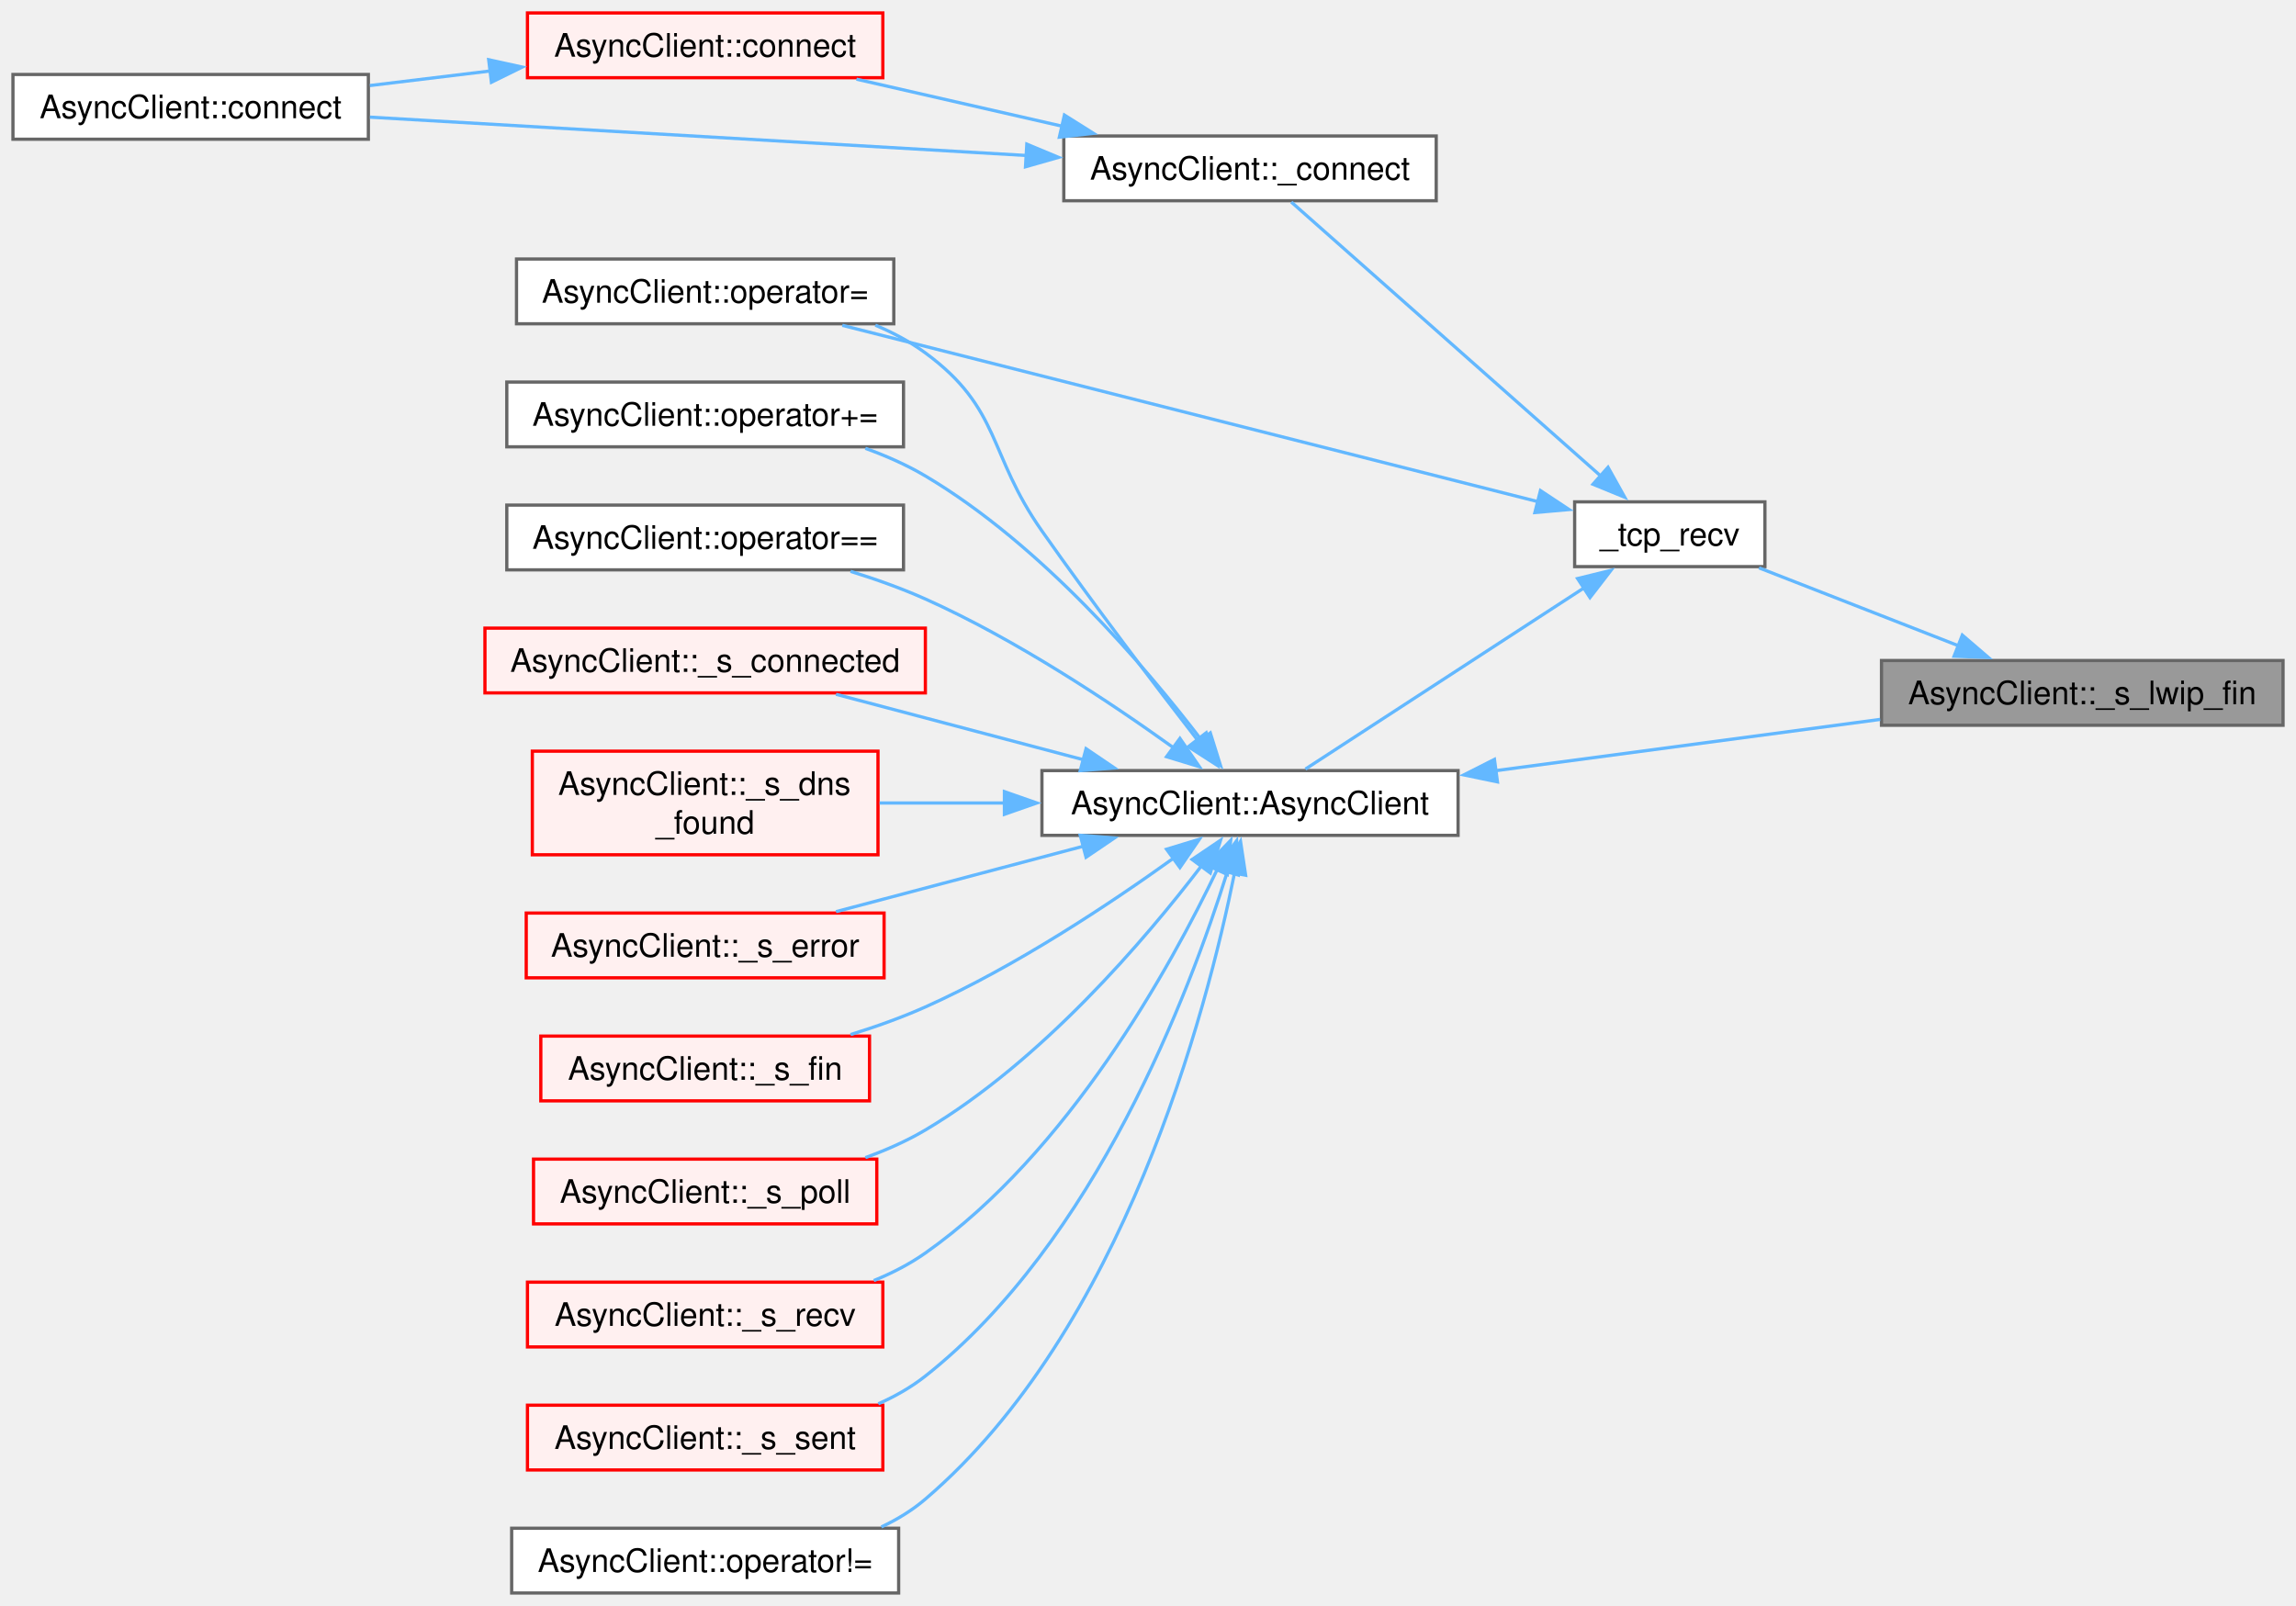
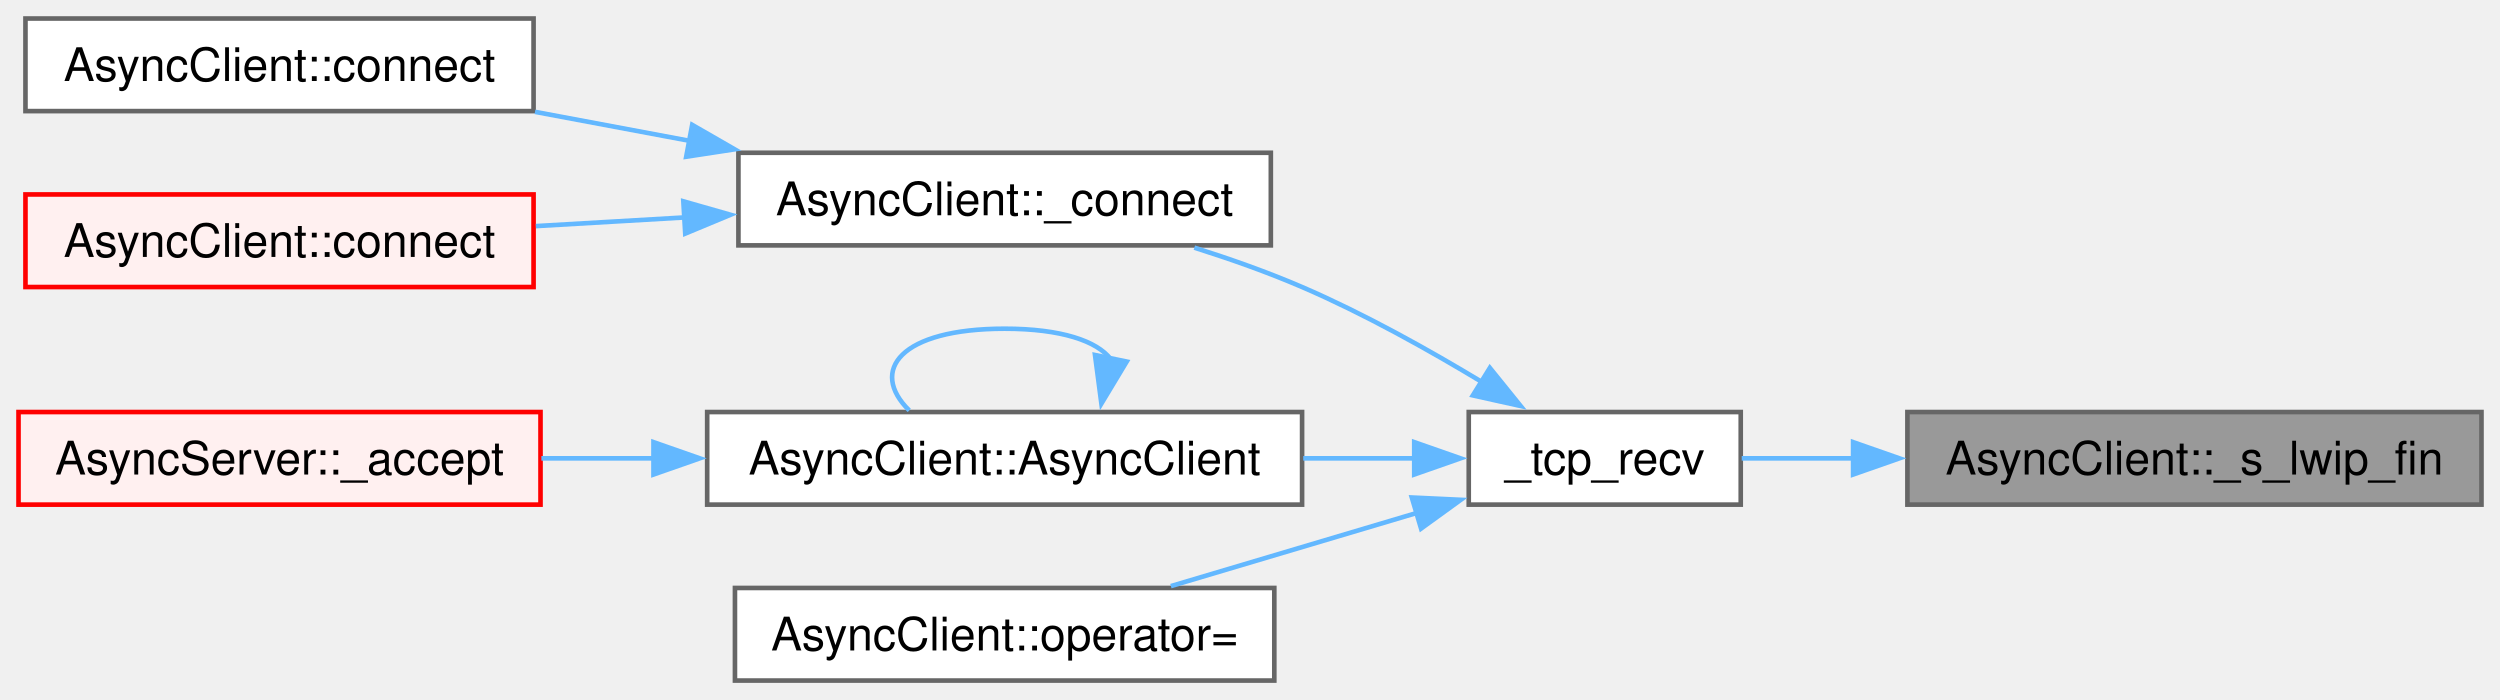
- <svg xmlns="http://www.w3.org/2000/svg" xmlns:xlink="http://www.w3.org/1999/xlink" width="709pt" height="496pt" viewBox="0.00 0.00 709.00 496.00">
-   <g id="graph0" class="graph" transform="scale(1 1) rotate(0) translate(4 492)">
+ <svg xmlns="http://www.w3.org/2000/svg" xmlns:xlink="http://www.w3.org/1999/xlink" width="540pt" height="151pt" viewBox="0.00 0.00 540.00 151.00">
+   <g id="graph0" class="graph" transform="scale(1 1) rotate(0) translate(4 147)">
    <g id="Node000001" class="node">
      <g id="a_Node000001">
        <a xlink:title=" ">
-           <polygon fill="#999999" stroke="#666666" points="701,-288 577,-288 577,-268 701,-268 701,-288" />
-           <text xml:space="preserve" text-anchor="middle" x="639" y="-274.5" font-family="Helvetica,sans-Serif" font-size="10.00">AsyncClient::_s_lwip_fin</text>
+           <polygon fill="#999999" stroke="#666666" points="532,-58 408,-58 408,-38 532,-38 532,-58" />
+           <text xml:space="preserve" text-anchor="middle" x="470" y="-44.5" font-family="Helvetica,sans-Serif" font-size="10.00">AsyncClient::_s_lwip_fin</text>
        </a>
      </g>
    </g>
    <g id="Node000002" class="node">
      <g id="a_Node000002">
        <a xlink:href="_async_t_c_p_8cpp.html#adf7826424bf5b1035c4850f6b3307686" target="_top" xlink:title=" ">
-           <polygon fill="white" stroke="#666666" points="541,-337 482.25,-337 482.25,-317 541,-317 541,-337" />
-           <text xml:space="preserve" text-anchor="middle" x="511.62" y="-323.5" font-family="Helvetica,sans-Serif" font-size="10.00">_tcp_recv</text>
+           <polygon fill="white" stroke="#666666" points="372,-58 313.25,-58 313.25,-38 372,-38 372,-58" />
+           <text xml:space="preserve" text-anchor="middle" x="342.62" y="-44.5" font-family="Helvetica,sans-Serif" font-size="10.00">_tcp_recv</text>
        </a>
      </g>
    </g>
    <g id="edge1_Node000001_Node000002" class="edge">
      <g id="a_edge1_Node000001_Node000002">
        <a xlink:title=" ">
-           <path fill="none" stroke="#63b8ff" d="M600.89,-292.51C581.06,-300.25 557.12,-309.61 539.18,-316.62" />
-           <polygon fill="#63b8ff" stroke="#63b8ff" points="601.96,-295.84 610,-288.94 599.41,-289.32 601.96,-295.84" />
+           <path fill="none" stroke="#63b8ff" d="M396.45,-48C387.9,-48 379.6,-48 372.21,-48" />
+           <polygon fill="#63b8ff" stroke="#63b8ff" points="396.27,-51.5 406.27,-48 396.27,-44.5 396.27,-51.5" />
        </a>
      </g>
    </g>
    <g id="Node000003" class="node">
      <g id="a_Node000003">
        <a xlink:href="class_async_client.html#a758eaca983e03027c99003a5808883f8" target="_top" xlink:title=" ">
-           <polygon fill="white" stroke="#666666" points="439.5,-450 324.5,-450 324.5,-430 439.5,-430 439.5,-450" />
-           <text xml:space="preserve" text-anchor="middle" x="382" y="-436.5" font-family="Helvetica,sans-Serif" font-size="10.00">AsyncClient::_connect</text>
+           <polygon fill="white" stroke="#666666" points="270.5,-114 155.5,-114 155.5,-94 270.5,-94 270.5,-114" />
+           <text xml:space="preserve" text-anchor="middle" x="213" y="-100.5" font-family="Helvetica,sans-Serif" font-size="10.00">AsyncClient::_connect</text>
        </a>
      </g>
    </g>
    <g id="edge2_Node000002_Node000003" class="edge">
      <g id="a_edge2_Node000002_Node000003">
        <a xlink:title=" ">
-           <path fill="none" stroke="#63b8ff" d="M490.54,-344.78C463.58,-368.65 416.57,-410.28 394.75,-429.6" />
-           <polygon fill="#63b8ff" stroke="#63b8ff" points="492.55,-347.68 497.71,-338.43 487.91,-342.44 492.55,-347.68" />
+           <path fill="none" stroke="#63b8ff" d="M316.3,-64.36C304.72,-71.36 290.62,-79.24 277.25,-85 269.88,-88.18 261.81,-91.03 253.98,-93.51" />
+           <polygon fill="#63b8ff" stroke="#63b8ff" points="317.81,-67.54 324.47,-59.3 314.13,-61.59 317.81,-67.54" />
        </a>
      </g>
    </g>
    <g id="Node000012" class="node">
      <g id="a_Node000012">
        <a xlink:href="class_async_client.html#aefecfa0c75c8c1b32104115e93739087" target="_top" xlink:title=" ">
-           <polygon fill="white" stroke="#666666" points="446.25,-254 317.75,-254 317.75,-234 446.25,-234 446.25,-254" />
-           <text xml:space="preserve" text-anchor="middle" x="382" y="-240.5" font-family="Helvetica,sans-Serif" font-size="10.00">AsyncClient::AsyncClient</text>
+           <polygon fill="white" stroke="#666666" points="277.25,-58 148.75,-58 148.75,-38 277.25,-38 277.25,-58" />
+           <text xml:space="preserve" text-anchor="middle" x="213" y="-44.5" font-family="Helvetica,sans-Serif" font-size="10.00">AsyncClient::AsyncClient</text>
        </a>
      </g>
    </g>
-     <g id="edge6_Node000002_Node000012" class="edge">
-       <g id="a_edge6_Node000002_Node000012">
+     <g id="edge5_Node000002_Node000012" class="edge">
+       <g id="a_edge5_Node000002_Node000012">
        <a xlink:title=" ">
-           <path fill="none" stroke="#63b8ff" d="M485.28,-310.52C459.65,-293.85 420.8,-268.58 399.11,-254.47" />
-           <polygon fill="#63b8ff" stroke="#63b8ff" points="483.16,-313.31 493.45,-315.83 486.98,-307.44 483.16,-313.31" />
+           <path fill="none" stroke="#63b8ff" d="M301.48,-48C293.84,-48 285.66,-48 277.5,-48" />
+           <polygon fill="#63b8ff" stroke="#63b8ff" points="301.47,-51.5 311.47,-48 301.47,-44.5 301.47,-51.5" />
        </a>
      </g>
    </g>
-     <g id="Node000021" class="node">
-       <g id="a_Node000021">
+     <g id="Node000015" class="node">
+       <g id="a_Node000015">
        <a xlink:href="class_async_client.html#a575c12664279634155259e007c6a104f" target="_top" xlink:title=" ">
-           <polygon fill="white" stroke="#666666" points="272,-412 155.5,-412 155.5,-392 272,-392 272,-412" />
-           <text xml:space="preserve" text-anchor="middle" x="213.75" y="-398.5" font-family="Helvetica,sans-Serif" font-size="10.00">AsyncClient::operator=</text>
+           <polygon fill="white" stroke="#666666" points="271.25,-20 154.75,-20 154.75,0 271.25,0 271.25,-20" />
+           <text xml:space="preserve" text-anchor="middle" x="213" y="-6.5" font-family="Helvetica,sans-Serif" font-size="10.00">AsyncClient::operator=</text>
        </a>
      </g>
    </g>
-     <g id="edge19_Node000002_Node000021" class="edge">
-       <g id="a_edge19_Node000002_Node000021">
+     <g id="edge8_Node000002_Node000015" class="edge">
+       <g id="a_edge8_Node000002_Node000015">
        <a xlink:title=" ">
-           <path fill="none" stroke="#63b8ff" d="M471.09,-337.02C415.08,-351.22 313.09,-377.07 256.1,-391.52" />
-           <polygon fill="#63b8ff" stroke="#63b8ff" points="471.69,-340.48 480.52,-334.63 469.97,-333.7 471.69,-340.48" />
+           <path fill="none" stroke="#63b8ff" d="M302.24,-36.27C285.2,-31.2 265.42,-25.31 248.91,-20.4" />
+           <polygon fill="#63b8ff" stroke="#63b8ff" points="300.95,-39.54 311.53,-39.04 302.95,-32.83 300.95,-39.54" />
        </a>
      </g>
    </g>
    <g id="Node000004" class="node">
      <g id="a_Node000004">
        <a xlink:href="class_async_client.html#a260e075caca9a58241f2fad754cc412b" target="_top" xlink:title=" ">
-           <polygon fill="white" stroke="#666666" points="109.75,-469 0,-469 0,-449 109.75,-449 109.75,-469" />
-           <text xml:space="preserve" text-anchor="middle" x="54.88" y="-455.5" font-family="Helvetica,sans-Serif" font-size="10.00">AsyncClient::connect</text>
+           <polygon fill="white" stroke="#666666" points="111.25,-143 1.5,-143 1.5,-123 111.25,-123 111.25,-143" />
+           <text xml:space="preserve" text-anchor="middle" x="56.38" y="-129.5" font-family="Helvetica,sans-Serif" font-size="10.00">AsyncClient::connect</text>
        </a>
      </g>
    </g>
    <g id="edge3_Node000003_Node000004" class="edge">
      <g id="a_edge3_Node000003_Node000004">
        <a xlink:title=" ">
-           <path fill="none" stroke="#63b8ff" d="M313.07,-443.97C252.82,-447.49 165.98,-452.57 110.24,-455.82" />
-           <polygon fill="#63b8ff" stroke="#63b8ff" points="313.08,-447.48 322.86,-443.4 312.67,-440.49 313.08,-447.48" />
+           <path fill="none" stroke="#63b8ff" d="M145.11,-116.55C133.9,-118.65 122.4,-120.8 111.56,-122.84" />
+           <polygon fill="#63b8ff" stroke="#63b8ff" points="145.51,-120.03 154.69,-114.75 144.22,-113.15 145.51,-120.03" />
        </a>
      </g>
    </g>
    <g id="Node000005" class="node">
      <g id="a_Node000005">
        <a xlink:href="class_async_client.html#aaa5b952568c85d25c32d0dff8ec74794" target="_top" xlink:title=" ">
-           <polygon fill="#fff0f0" stroke="red" points="268.62,-488 158.88,-488 158.88,-468 268.62,-468 268.62,-488" />
-           <text xml:space="preserve" text-anchor="middle" x="213.75" y="-474.5" font-family="Helvetica,sans-Serif" font-size="10.00">AsyncClient::connect</text>
+           <polygon fill="#fff0f0" stroke="red" points="111.25,-105 1.5,-105 1.5,-85 111.25,-85 111.25,-105" />
+           <text xml:space="preserve" text-anchor="middle" x="56.38" y="-91.5" font-family="Helvetica,sans-Serif" font-size="10.00">AsyncClient::connect</text>
        </a>
      </g>
    </g>
    <g id="edge4_Node000003_Node000005" class="edge">
      <g id="a_edge4_Node000003_Node000005">
        <a xlink:title=" ">
-           <path fill="none" stroke="#63b8ff" d="M324.19,-452.98C303.41,-457.74 280.17,-463.05 260.47,-467.55" />
-           <polygon fill="#63b8ff" stroke="#63b8ff" points="324.69,-456.46 333.66,-450.82 323.13,-449.64 324.69,-456.46" />
+           <path fill="none" stroke="#63b8ff" d="M144.14,-100.05C133.3,-99.42 122.22,-98.77 111.75,-98.16" />
+           <polygon fill="#63b8ff" stroke="#63b8ff" points="143.6,-103.52 153.79,-100.61 144.01,-96.54 143.6,-103.52" />
        </a>
      </g>
    </g>
-     <g id="edge5_Node000005_Node000004" class="edge">
-       <g id="a_edge5_Node000005_Node000004">
+     <g id="edge7_Node000012_Node000012" class="edge">
+       <g id="a_edge7_Node000012_Node000012">
        <a xlink:title=" ">
-           <path fill="none" stroke="#63b8ff" d="M147.53,-470.1C135.12,-468.6 122.26,-467.04 110.23,-465.58" />
-           <polygon fill="#63b8ff" stroke="#63b8ff" points="146.91,-473.55 157.26,-471.28 147.75,-466.6 146.91,-473.55" />
-         </a>
-       </g>
-     </g>
-     <g id="edge11_Node000012_Node000001" class="edge">
-       <g id="a_edge11_Node000012_Node000001">
-         <a xlink:title=" ">
-           <path fill="none" stroke="#63b8ff" d="M457.5,-253.93C495.35,-258.98 540.78,-265.04 576.6,-269.81" />
-           <polygon fill="#63b8ff" stroke="#63b8ff" points="458.41,-250.52 448.03,-252.67 457.48,-257.46 458.41,-250.52" />
+           <path fill="none" stroke="#63b8ff" d="M235.91,-69.44C232.96,-73.3 225.32,-76 213,-76 190.47,-76 183.6,-66.98 192.4,-58.34" />
+           <polygon fill="#63b8ff" stroke="#63b8ff" points="239.37,-68.9 233.9,-59.82 232.52,-70.32 239.37,-68.9" />
        </a>
      </g>
    </g>
    <g id="Node000013" class="node">
      <g id="a_Node000013">
-         <a xlink:href="class_async_client.html#ac4cdb0990fa85f03da98d1c98b1f8611" target="_top" xlink:title=" ">
-           <polygon fill="#fff0f0" stroke="red" points="281.75,-298 145.75,-298 145.75,-278 281.75,-278 281.75,-298" />
-           <text xml:space="preserve" text-anchor="middle" x="213.75" y="-284.5" font-family="Helvetica,sans-Serif" font-size="10.00">AsyncClient::_s_connected</text>
+         <a xlink:href="class_async_server.html#a51e55999b79eec50bd68e899b8ddd4e4" target="_top" xlink:title=" ">
+           <polygon fill="#fff0f0" stroke="red" points="112.75,-58 0,-58 0,-38 112.75,-38 112.75,-58" />
+           <text xml:space="preserve" text-anchor="middle" x="56.38" y="-44.5" font-family="Helvetica,sans-Serif" font-size="10.00">AsyncServer::_accept</text>
        </a>
      </g>
    </g>
-     <g id="edge7_Node000012_Node000013" class="edge">
-       <g id="a_edge7_Node000012_Node000013">
+     <g id="edge6_Node000012_Node000013" class="edge">
+       <g id="a_edge6_Node000012_Node000013">
        <a xlink:title=" ">
-           <path fill="none" stroke="#63b8ff" d="M330.68,-257.32C306.14,-263.81 277.05,-271.51 254.15,-277.57" />
-           <polygon fill="#63b8ff" stroke="#63b8ff" points="331.37,-260.76 340.14,-254.81 329.58,-253.99 331.37,-260.76" />
-         </a>
-       </g>
-     </g>
-     <g id="Node000007" class="node">
-       <g id="a_Node000007">
-         <a xlink:href="class_async_client.html#a3f629c9072da183879a9c67878b374cc" target="_top" xlink:title=" ">
-           <polygon fill="#fff0f0" stroke="red" points="267.12,-260 160.38,-260 160.38,-228 267.12,-228 267.12,-260" />
-           <text xml:space="preserve" text-anchor="start" x="168.38" y="-246.5" font-family="Helvetica,sans-Serif" font-size="10.00">AsyncClient::_s_dns</text>
-           <text xml:space="preserve" text-anchor="middle" x="213.75" y="-234.5" font-family="Helvetica,sans-Serif" font-size="10.00">_found</text>
-         </a>
-       </g>
-     </g>
-     <g id="edge8_Node000012_Node000007" class="edge">
-       <g id="a_edge8_Node000012_Node000007">
-         <a xlink:title=" ">
-           <path fill="none" stroke="#63b8ff" d="M306.31,-244C293.26,-244 279.93,-244 267.62,-244" />
-           <polygon fill="#63b8ff" stroke="#63b8ff" points="306.16,-247.5 316.16,-244 306.16,-240.5 306.16,-247.5" />
-         </a>
-       </g>
-     </g>
-     <g id="Node000014" class="node">
-       <g id="a_Node000014">
-         <a xlink:href="class_async_client.html#a9ff634e3b1237eab65178b007326367e" target="_top" xlink:title=" ">
-           <polygon fill="#fff0f0" stroke="red" points="269,-210 158.5,-210 158.5,-190 269,-190 269,-210" />
-           <text xml:space="preserve" text-anchor="middle" x="213.75" y="-196.5" font-family="Helvetica,sans-Serif" font-size="10.00">AsyncClient::_s_error</text>
-         </a>
-       </g>
-     </g>
-     <g id="edge9_Node000012_Node000014" class="edge">
-       <g id="a_edge9_Node000012_Node000014">
-         <a xlink:title=" ">
-           <path fill="none" stroke="#63b8ff" d="M330.68,-230.68C306.14,-224.19 277.05,-216.49 254.15,-210.43" />
-           <polygon fill="#63b8ff" stroke="#63b8ff" points="329.58,-234.01 340.14,-233.19 331.37,-227.24 329.58,-234.01" />
-         </a>
-       </g>
-     </g>
-     <g id="Node000015" class="node">
-       <g id="a_Node000015">
-         <a xlink:href="class_async_client.html#a6a69c67e1a22660766affb64700c2276" target="_top" xlink:title=" ">
-           <polygon fill="#fff0f0" stroke="red" points="264.5,-172 163,-172 163,-152 264.5,-152 264.5,-172" />
-           <text xml:space="preserve" text-anchor="middle" x="213.75" y="-158.5" font-family="Helvetica,sans-Serif" font-size="10.00">AsyncClient::_s_fin</text>
-         </a>
-       </g>
-     </g>
-     <g id="edge10_Node000012_Node000015" class="edge">
-       <g id="a_edge10_Node000012_Node000015">
-         <a xlink:title=" ">
-           <path fill="none" stroke="#63b8ff" d="M358.37,-226.94C338.91,-212.96 309.67,-193.5 281.75,-181 274.47,-177.74 266.49,-174.9 258.65,-172.47" />
-           <polygon fill="#63b8ff" stroke="#63b8ff" points="356.23,-229.71 366.36,-232.79 360.36,-224.06 356.23,-229.71" />
-         </a>
-       </g>
-     </g>
-     <g id="Node000016" class="node">
-       <g id="a_Node000016">
-         <a xlink:href="class_async_client.html#abe187c005c73fe6c0c94e1b3b20b55de" target="_top" xlink:title=" ">
-           <polygon fill="#fff0f0" stroke="red" points="266.75,-134 160.75,-134 160.75,-114 266.75,-114 266.75,-134" />
-           <text xml:space="preserve" text-anchor="middle" x="213.75" y="-120.5" font-family="Helvetica,sans-Serif" font-size="10.00">AsyncClient::_s_poll</text>
-         </a>
-       </g>
-     </g>
-     <g id="edge12_Node000012_Node000016" class="edge">
-       <g id="a_edge12_Node000012_Node000016">
-         <a xlink:title=" ">
-           <path fill="none" stroke="#63b8ff" d="M367.05,-224.63C349.62,-201.8 317.67,-164.3 281.75,-143 276.03,-139.61 269.68,-136.8 263.22,-134.47" />
-           <polygon fill="#63b8ff" stroke="#63b8ff" points="364.12,-226.55 372.9,-232.48 369.74,-222.37 364.12,-226.55" />
-         </a>
-       </g>
-     </g>
-     <g id="Node000017" class="node">
-       <g id="a_Node000017">
-         <a xlink:href="class_async_client.html#af8136d3085c8948078a131bfb9430ec6" target="_top" xlink:title=" ">
-           <polygon fill="#fff0f0" stroke="red" points="268.62,-96 158.88,-96 158.88,-76 268.62,-76 268.62,-96" />
-           <text xml:space="preserve" text-anchor="middle" x="213.75" y="-82.5" font-family="Helvetica,sans-Serif" font-size="10.00">AsyncClient::_s_recv</text>
-         </a>
-       </g>
-     </g>
-     <g id="edge13_Node000012_Node000017" class="edge">
-       <g id="a_edge13_Node000012_Node000017">
-         <a xlink:title=" ">
-           <path fill="none" stroke="#63b8ff" d="M371.92,-223.55C357.35,-193.08 325.82,-136.03 281.75,-105 276.91,-101.59 271.46,-98.79 265.82,-96.49" />
-           <polygon fill="#63b8ff" stroke="#63b8ff" points="368.66,-224.83 376.03,-232.44 375.01,-221.9 368.66,-224.83" />
-         </a>
-       </g>
-     </g>
-     <g id="Node000018" class="node">
-       <g id="a_Node000018">
-         <a xlink:href="class_async_client.html#a8e507d50b4cc3ae8e90f2e1c1ebf5f61" target="_top" xlink:title=" ">
-           <polygon fill="#fff0f0" stroke="red" points="268.62,-58 158.88,-58 158.88,-38 268.62,-38 268.62,-58" />
-           <text xml:space="preserve" text-anchor="middle" x="213.75" y="-44.5" font-family="Helvetica,sans-Serif" font-size="10.00">AsyncClient::_s_sent</text>
-         </a>
-       </g>
-     </g>
-     <g id="edge14_Node000012_Node000018" class="edge">
-       <g id="a_edge14_Node000012_Node000018">
-         <a xlink:title=" ">
-           <path fill="none" stroke="#63b8ff" d="M375.01,-222.79C363.38,-185.53 334.18,-108.37 281.75,-67 277.38,-63.55 272.42,-60.73 267.22,-58.43" />
-           <polygon fill="#63b8ff" stroke="#63b8ff" points="371.64,-223.75 377.86,-232.33 378.35,-221.75 371.64,-223.75" />
-         </a>
-       </g>
-     </g>
-     <g id="Node000019" class="node">
-       <g id="a_Node000019">
-         <a xlink:href="class_async_client.html#a44e3b77c5567dbfeb25c50cfddf61653" target="_top" xlink:title=" ">
-           <polygon fill="white" stroke="#666666" points="273.5,-20 154,-20 154,0 273.5,0 273.5,-20" />
-           <text xml:space="preserve" text-anchor="middle" x="213.75" y="-6.5" font-family="Helvetica,sans-Serif" font-size="10.00">AsyncClient::operator!=</text>
-         </a>
-       </g>
-     </g>
-     <g id="edge15_Node000012_Node000019" class="edge">
-       <g id="a_edge15_Node000012_Node000019">
-         <a xlink:title=" ">
-           <path fill="none" stroke="#63b8ff" d="M377.25,-222.52C368.56,-179.26 342.9,-81.28 281.75,-29 277.71,-25.54 273.07,-22.71 268.17,-20.4" />
-           <polygon fill="#63b8ff" stroke="#63b8ff" points="373.77,-222.98 379.07,-232.15 380.65,-221.68 373.77,-222.98" />
-         </a>
-       </g>
-     </g>
-     <g id="Node000020" class="node">
-       <g id="a_Node000020">
-         <a xlink:href="class_async_client.html#afaedf716feb9b363fe9b1ee7d82fbe9f" target="_top" xlink:title=" ">
-           <polygon fill="white" stroke="#666666" points="275,-374 152.5,-374 152.5,-354 275,-354 275,-374" />
-           <text xml:space="preserve" text-anchor="middle" x="213.75" y="-360.5" font-family="Helvetica,sans-Serif" font-size="10.00">AsyncClient::operator+=</text>
-         </a>
-       </g>
-     </g>
-     <g id="edge16_Node000012_Node000020" class="edge">
-       <g id="a_edge16_Node000012_Node000020">
-         <a xlink:title=" ">
-           <path fill="none" stroke="#63b8ff" d="M367.05,-263.37C349.62,-286.2 317.67,-323.7 281.75,-345 276.03,-348.39 269.68,-351.2 263.22,-353.53" />
-           <polygon fill="#63b8ff" stroke="#63b8ff" points="369.74,-265.63 372.9,-255.52 364.12,-261.45 369.74,-265.63" />
-         </a>
-       </g>
-     </g>
-     <g id="edge17_Node000012_Node000021" class="edge">
-       <g id="a_edge17_Node000012_Node000021">
-         <a xlink:title=" ">
-           <path fill="none" stroke="#63b8ff" d="M365.88,-263.32C352.83,-280.17 333.63,-305.4 317.75,-328 300.95,-351.9 305.29,-365.7 281.75,-383 277.07,-386.44 271.8,-389.25 266.31,-391.56" />
-           <polygon fill="#63b8ff" stroke="#63b8ff" points="368.48,-265.68 371.86,-255.64 362.95,-261.38 368.48,-265.68" />
-         </a>
-       </g>
-     </g>
-     <g id="Node000022" class="node">
-       <g id="a_Node000022">
-         <a xlink:href="class_async_client.html#a40d147dfec9bbc2e8891273be25c5f39" target="_top" xlink:title=" ">
-           <polygon fill="white" stroke="#666666" points="275,-336 152.5,-336 152.5,-316 275,-316 275,-336" />
-           <text xml:space="preserve" text-anchor="middle" x="213.75" y="-322.5" font-family="Helvetica,sans-Serif" font-size="10.00">AsyncClient::operator==</text>
-         </a>
-       </g>
-     </g>
-     <g id="edge18_Node000012_Node000022" class="edge">
-       <g id="a_edge18_Node000012_Node000022">
-         <a xlink:title=" ">
-           <path fill="none" stroke="#63b8ff" d="M358.37,-261.06C338.91,-275.04 309.67,-294.5 281.75,-307 274.47,-310.26 266.49,-313.1 258.65,-315.53" />
-           <polygon fill="#63b8ff" stroke="#63b8ff" points="360.36,-263.94 366.36,-255.21 356.23,-258.29 360.36,-263.94" />
+           <path fill="none" stroke="#63b8ff" d="M137.18,-48C129.01,-48 120.81,-48 112.94,-48" />
+           <polygon fill="#63b8ff" stroke="#63b8ff" points="137.15,-51.5 147.15,-48 137.15,-44.5 137.15,-51.5" />
        </a>
      </g>
    </g>
  </g>
</svg>
